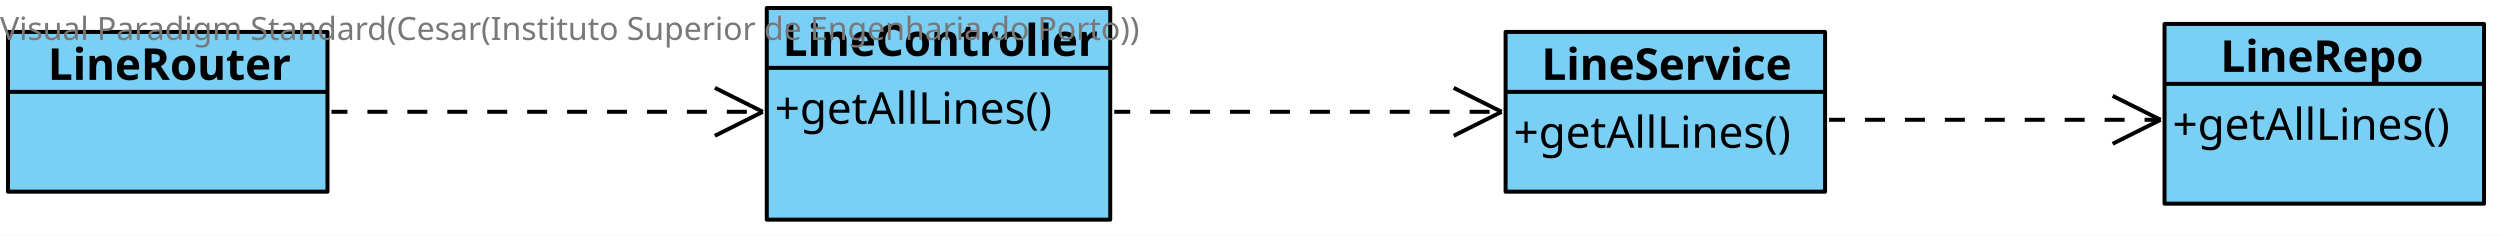
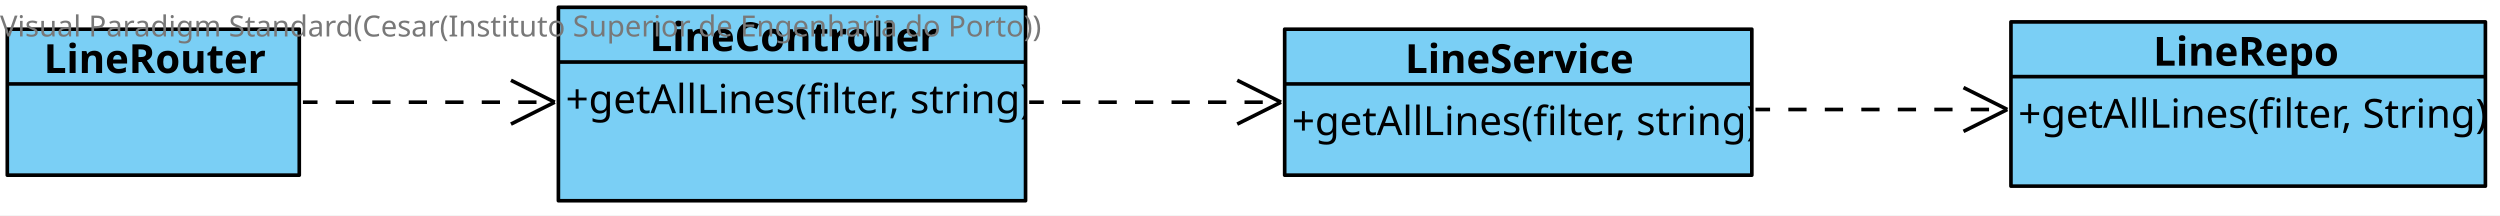
- <svg xmlns="http://www.w3.org/2000/svg" fill-opacity="0" color-rendering="auto" color-interpolation="auto" text-rendering="auto" stroke="rgb(0,0,0)" stroke-linecap="square" width="626" stroke-miterlimit="10" shape-rendering="auto" stroke-opacity="0" fill="rgb(0,0,0)" stroke-dasharray="none" font-weight="normal" stroke-width="1" height="59" font-family="'Dialog'" font-style="normal" stroke-linejoin="miter" font-size="12px" stroke-dashoffset="0" image-rendering="auto">
+ <svg xmlns="http://www.w3.org/2000/svg" fill-opacity="0" color-rendering="auto" color-interpolation="auto" text-rendering="auto" stroke="rgb(0,0,0)" stroke-linecap="square" width="685" stroke-miterlimit="10" shape-rendering="auto" stroke-opacity="0" fill="rgb(0,0,0)" stroke-dasharray="none" font-weight="normal" stroke-width="1" height="59" font-family="'Dialog'" font-style="normal" stroke-linejoin="miter" font-size="12px" stroke-dashoffset="0" image-rendering="auto">
  <defs id="genericDefs" />
  <g>
    <defs id="defs1">
      <clipPath clipPathUnits="userSpaceOnUse" id="clipPath1">
        <path d="M-7 -7 L91 -7 L91 51 L-7 51 L-7 -7 Z" />
      </clipPath>
      <clipPath clipPathUnits="userSpaceOnUse" id="clipPath2">
        <path d="M0 0 L0 25 L80 25 L80 0 Z" />
      </clipPath>
      <clipPath clipPathUnits="userSpaceOnUse" id="clipPath3">
        <path d="M0 0 L0 15 L80 15 L80 0 Z" />
      </clipPath>
      <clipPath clipPathUnits="userSpaceOnUse" id="clipPath4">
-         <path d="M-7 -7 L97 -7 L97 64 L-7 64 L-7 -7 Z" />
+         <path d="M-7 -7 L139 -7 L139 64 L-7 64 L-7 -7 Z" />
      </clipPath>
      <clipPath clipPathUnits="userSpaceOnUse" id="clipPath5">
-         <path d="M0 0 L0 38 L86 38 L86 0 Z" />
+         <path d="M0 0 L0 38 L128 38 L128 0 Z" />
      </clipPath>
      <clipPath clipPathUnits="userSpaceOnUse" id="clipPath6">
-         <path d="M0 0 L0 15 L86 15 L86 0 Z" />
+         <path d="M0 0 L0 15 L128 15 L128 0 Z" />
      </clipPath>
      <clipPath clipPathUnits="userSpaceOnUse" id="clipPath7">
-         <path d="M-7 -7 L91 -7 L91 56 L-7 56 L-7 -7 Z" />
+         <path d="M-7 -7 L139 -7 L139 51 L-7 51 L-7 -7 Z" />
      </clipPath>
      <clipPath clipPathUnits="userSpaceOnUse" id="clipPath8">
-         <path d="M0 0 L0 30 L80 30 L80 0 Z" />
+         <path d="M0 0 L0 25 L128 25 L128 0 Z" />
      </clipPath>
      <clipPath clipPathUnits="userSpaceOnUse" id="clipPath9">
-         <path d="M0 0 L212 0 L212 104 L0 104 L0 0 Z" />
+         <path d="M-7 -7 L141 -7 L141 56 L-7 56 L-7 -7 Z" />
      </clipPath>
      <clipPath clipPathUnits="userSpaceOnUse" id="clipPath10">
-         <path d="M0 0 L0 104 L212 104 L212 0 Z" />
+         <path d="M0 0 L0 30 L130 30 L130 0 Z" />
      </clipPath>
      <clipPath clipPathUnits="userSpaceOnUse" id="clipPath11">
-         <path d="M0 0 L201 0 L201 104 L0 104 L0 0 Z" />
+         <path d="M0 0 L0 15 L130 15 L130 0 Z" />
      </clipPath>
      <clipPath clipPathUnits="userSpaceOnUse" id="clipPath12">
-         <path d="M0 0 L0 104 L201 104 L201 0 Z" />
+         <path d="M0 0 L173 0 L173 104 L0 104 L0 0 Z" />
      </clipPath>
      <clipPath clipPathUnits="userSpaceOnUse" id="clipPath13">
-         <path d="M0 0 L187 0 L187 104 L0 104 L0 0 Z" />
-       </clipPath>
-       <clipPath clipPathUnits="userSpaceOnUse" id="clipPath14">
-         <path d="M0 0 L0 104 L187 104 L187 0 Z" />
+         <path d="M0 0 L0 104 L173 104 L173 0 Z" />
      </clipPath>
    </defs>
    <g fill="white" text-rendering="geometricPrecision" fill-opacity="1" stroke-opacity="1" stroke="white">
-       <rect x="0" width="626" height="59" y="0" stroke="none" />
+       <rect x="0" width="685" height="59" y="0" stroke="none" />
    </g>
    <g font-size="11px" transform="translate(2,8)" fill-opacity="1" fill="rgb(122,207,245)" text-rendering="geometricPrecision" image-rendering="optimizeQuality" font-family="sans-serif" stroke="rgb(122,207,245)" font-weight="bold" stroke-opacity="1">
      <rect x="0" width="80" height="40" y="0" clip-path="url(#clipPath1)" stroke="none" />
    </g>
    <g fill-opacity="1" text-rendering="geometricPrecision" stroke="black" stroke-linecap="butt" transform="translate(2,8)" stroke-miterlimit="0" stroke-opacity="1" fill="black" font-weight="bold" font-family="sans-serif" stroke-linejoin="round" font-size="11px" image-rendering="optimizeQuality">
      <rect fill="none" x="0" width="80" height="40" y="0" clip-path="url(#clipPath1)" />
      <line y2="15" fill="none" x1="0" clip-path="url(#clipPath1)" x2="80" y1="15" />
    </g>
    <g font-size="11px" transform="translate(2,8)" fill-opacity="1" fill="black" text-rendering="geometricPrecision" image-rendering="optimizeQuality" font-family="sans-serif" stroke="black" font-weight="bold" stroke-opacity="1">
      <text x="10" xml:space="preserve" y="12" clip-path="url(#clipPath3)" stroke="none">LineRouter</text>
    </g>
-     <g font-size="11px" transform="translate(192,2)" fill-opacity="1" fill="rgb(122,207,245)" text-rendering="geometricPrecision" image-rendering="optimizeQuality" font-family="sans-serif" stroke="rgb(122,207,245)" font-weight="bold" stroke-opacity="1">
-       <rect x="0" width="86" height="53" y="0" clip-path="url(#clipPath4)" stroke="none" />
+     <g font-size="11px" transform="translate(153,2)" fill-opacity="1" fill="rgb(122,207,245)" text-rendering="geometricPrecision" image-rendering="optimizeQuality" font-family="sans-serif" stroke="rgb(122,207,245)" font-weight="bold" stroke-opacity="1">
+       <rect x="0" width="128" height="53" y="0" clip-path="url(#clipPath4)" stroke="none" />
    </g>
-     <g fill-opacity="1" text-rendering="geometricPrecision" stroke="black" stroke-linecap="butt" transform="translate(192,2)" stroke-miterlimit="0" stroke-opacity="1" fill="black" font-weight="bold" font-family="sans-serif" stroke-linejoin="round" font-size="11px" image-rendering="optimizeQuality">
-       <rect fill="none" x="0" width="86" height="53" y="0" clip-path="url(#clipPath4)" />
-       <line y2="15" fill="none" x1="0" clip-path="url(#clipPath4)" x2="86" y1="15" />
+     <g fill-opacity="1" text-rendering="geometricPrecision" stroke="black" stroke-linecap="butt" transform="translate(153,2)" stroke-miterlimit="0" stroke-opacity="1" fill="black" font-weight="bold" font-family="sans-serif" stroke-linejoin="round" font-size="11px" image-rendering="optimizeQuality">
+       <rect fill="none" x="0" width="128" height="53" y="0" clip-path="url(#clipPath4)" />
+       <line y2="15" fill="none" x1="0" clip-path="url(#clipPath4)" x2="128" y1="15" />
    </g>
-     <g font-size="11px" transform="matrix(1,0,0,1,192,17)" fill-opacity="1" fill="black" text-rendering="geometricPrecision" image-rendering="optimizeQuality" font-family="sans-serif" stroke="black" stroke-opacity="1">
-       <text x="2" xml:space="preserve" y="14" clip-path="url(#clipPath5)" stroke="none">+getAllLines()</text>
+     <g font-size="11px" transform="matrix(1,0,0,1,153,17)" fill-opacity="1" fill="black" text-rendering="geometricPrecision" image-rendering="optimizeQuality" font-family="sans-serif" stroke="black" stroke-opacity="1">
+       <text x="2" xml:space="preserve" y="14" clip-path="url(#clipPath5)" stroke="none">+getAllLines(filter, string)</text>
    </g>
-     <g font-size="11px" transform="translate(192,2)" fill-opacity="1" fill="black" text-rendering="geometricPrecision" image-rendering="optimizeQuality" font-family="sans-serif" stroke="black" font-weight="bold" stroke-opacity="1">
-       <text x="4" xml:space="preserve" y="12" clip-path="url(#clipPath6)" stroke="none">LineController</text>
+     <g font-size="11px" transform="translate(153,2)" fill-opacity="1" fill="black" text-rendering="geometricPrecision" image-rendering="optimizeQuality" font-family="sans-serif" stroke="black" font-weight="bold" stroke-opacity="1">
+       <text x="25" xml:space="preserve" y="12" clip-path="url(#clipPath6)" stroke="none">LineController</text>
    </g>
-     <g font-size="11px" transform="translate(377,8)" fill-opacity="1" fill="rgb(122,207,245)" text-rendering="geometricPrecision" image-rendering="optimizeQuality" font-family="sans-serif" stroke="rgb(122,207,245)" font-weight="bold" stroke-opacity="1">
-       <rect x="0" width="80" height="40" y="0" clip-path="url(#clipPath1)" stroke="none" />
+     <g font-size="11px" transform="translate(352,8)" fill-opacity="1" fill="rgb(122,207,245)" text-rendering="geometricPrecision" image-rendering="optimizeQuality" font-family="sans-serif" stroke="rgb(122,207,245)" font-weight="bold" stroke-opacity="1">
+       <rect x="0" width="128" height="40" y="0" clip-path="url(#clipPath7)" stroke="none" />
    </g>
-     <g fill-opacity="1" text-rendering="geometricPrecision" stroke="black" stroke-linecap="butt" transform="translate(377,8)" stroke-miterlimit="0" stroke-opacity="1" fill="black" font-weight="bold" font-family="sans-serif" stroke-linejoin="round" font-size="11px" image-rendering="optimizeQuality">
-       <rect fill="none" x="0" width="80" height="40" y="0" clip-path="url(#clipPath1)" />
-       <line y2="15" fill="none" x1="0" clip-path="url(#clipPath1)" x2="80" y1="15" />
+     <g fill-opacity="1" text-rendering="geometricPrecision" stroke="black" stroke-linecap="butt" transform="translate(352,8)" stroke-miterlimit="0" stroke-opacity="1" fill="black" font-weight="bold" font-family="sans-serif" stroke-linejoin="round" font-size="11px" image-rendering="optimizeQuality">
+       <rect fill="none" x="0" width="128" height="40" y="0" clip-path="url(#clipPath7)" />
+       <line y2="15" fill="none" x1="0" clip-path="url(#clipPath7)" x2="128" y1="15" />
    </g>
-     <g font-size="11px" transform="matrix(1,0,0,1,377,23)" fill-opacity="1" fill="black" text-rendering="geometricPrecision" image-rendering="optimizeQuality" font-family="sans-serif" stroke="black" stroke-opacity="1">
-       <text x="2" xml:space="preserve" y="14" clip-path="url(#clipPath2)" stroke="none">+getAllLines()</text>
+     <g font-size="11px" transform="matrix(1,0,0,1,352,23)" fill-opacity="1" fill="black" text-rendering="geometricPrecision" image-rendering="optimizeQuality" font-family="sans-serif" stroke="black" stroke-opacity="1">
+       <text x="2" xml:space="preserve" y="14" clip-path="url(#clipPath8)" stroke="none">+getAllLines(filter, string)</text>
    </g>
-     <g font-size="11px" transform="translate(377,8)" fill-opacity="1" fill="black" text-rendering="geometricPrecision" image-rendering="optimizeQuality" font-family="sans-serif" stroke="black" font-weight="bold" stroke-opacity="1">
-       <text x="9" xml:space="preserve" y="12" clip-path="url(#clipPath3)" stroke="none">LineService</text>
+     <g font-size="11px" transform="translate(352,8)" fill-opacity="1" fill="black" text-rendering="geometricPrecision" image-rendering="optimizeQuality" font-family="sans-serif" stroke="black" font-weight="bold" stroke-opacity="1">
+       <text x="33" xml:space="preserve" y="12" clip-path="url(#clipPath6)" stroke="none">LineService</text>
    </g>
-     <g font-size="11px" transform="translate(542,6)" fill-opacity="1" fill="rgb(122,207,245)" text-rendering="geometricPrecision" image-rendering="optimizeQuality" font-family="sans-serif" stroke="rgb(122,207,245)" font-weight="bold" stroke-opacity="1">
-       <rect x="0" width="80" height="45" y="0" clip-path="url(#clipPath7)" stroke="none" />
+     <g font-size="11px" transform="translate(551,6)" fill-opacity="1" fill="rgb(122,207,245)" text-rendering="geometricPrecision" image-rendering="optimizeQuality" font-family="sans-serif" stroke="rgb(122,207,245)" font-weight="bold" stroke-opacity="1">
+       <rect x="0" width="130" height="45" y="0" clip-path="url(#clipPath9)" stroke="none" />
    </g>
-     <g fill-opacity="1" text-rendering="geometricPrecision" stroke="black" stroke-linecap="butt" transform="translate(542,6)" stroke-miterlimit="0" stroke-opacity="1" fill="black" font-weight="bold" font-family="sans-serif" stroke-linejoin="round" font-size="11px" image-rendering="optimizeQuality">
-       <rect fill="none" x="0" width="80" height="45" y="0" clip-path="url(#clipPath7)" />
-       <line y2="15" fill="none" x1="0" clip-path="url(#clipPath7)" x2="80" y1="15" />
+     <g fill-opacity="1" text-rendering="geometricPrecision" stroke="black" stroke-linecap="butt" transform="translate(551,6)" stroke-miterlimit="0" stroke-opacity="1" fill="black" font-weight="bold" font-family="sans-serif" stroke-linejoin="round" font-size="11px" image-rendering="optimizeQuality">
+       <rect fill="none" x="0" width="130" height="45" y="0" clip-path="url(#clipPath9)" />
+       <line y2="15" fill="none" x1="0" clip-path="url(#clipPath9)" x2="130" y1="15" />
    </g>
-     <g font-size="11px" transform="matrix(1,0,0,1,542,21)" fill-opacity="1" fill="black" text-rendering="geometricPrecision" image-rendering="optimizeQuality" font-family="sans-serif" stroke="black" stroke-opacity="1">
-       <text x="2" xml:space="preserve" y="14" clip-path="url(#clipPath8)" stroke="none">+getAllLines()</text>
+     <g font-size="11px" transform="matrix(1,0,0,1,551,21)" fill-opacity="1" fill="black" text-rendering="geometricPrecision" image-rendering="optimizeQuality" font-family="sans-serif" stroke="black" stroke-opacity="1">
+       <text x="2" xml:space="preserve" y="14" clip-path="url(#clipPath10)" stroke="none">+getAllLines(filter, String)</text>
    </g>
-     <g font-size="11px" transform="translate(542,6)" fill-opacity="1" fill="black" text-rendering="geometricPrecision" image-rendering="optimizeQuality" font-family="sans-serif" stroke="black" font-weight="bold" stroke-opacity="1">
-       <text x="14" xml:space="preserve" y="12" clip-path="url(#clipPath3)" stroke="none">LineRepo</text>
+     <g font-size="11px" transform="translate(551,6)" fill-opacity="1" fill="black" text-rendering="geometricPrecision" image-rendering="optimizeQuality" font-family="sans-serif" stroke="black" font-weight="bold" stroke-opacity="1">
+       <text x="39" xml:space="preserve" y="12" clip-path="url(#clipPath11)" stroke="none">LineRepo</text>
    </g>
    <g fill-opacity="1" text-rendering="geometricPrecision" stroke="black" stroke-linecap="butt" transform="translate(33,-22)" stroke-opacity="1" fill="black" stroke-dasharray="5" font-family="sans-serif" stroke-linejoin="round" font-size="11px" stroke-dashoffset="1" image-rendering="optimizeQuality">
-       <line y2="50" fill="none" x1="50" clip-path="url(#clipPath10)" x2="158" y1="50" />
-       <line clip-path="url(#clipPath10)" stroke-dashoffset="0" fill="none" x1="158" x2="146" y1="50" y2="44" stroke-dasharray="none" />
-       <line clip-path="url(#clipPath10)" stroke-dashoffset="0" fill="none" x1="158" x2="146" y1="50" y2="56" stroke-dasharray="none" />
+       <line y2="50" fill="none" x1="50" clip-path="url(#clipPath13)" x2="119" y1="50" />
+       <line clip-path="url(#clipPath13)" stroke-dashoffset="0" fill="none" x1="119" x2="107" y1="50" y2="44" stroke-dasharray="none" />
+       <line clip-path="url(#clipPath13)" stroke-dashoffset="0" fill="none" x1="119" x2="107" y1="50" y2="56" stroke-dasharray="none" />
    </g>
-     <g fill-opacity="1" text-rendering="geometricPrecision" stroke="black" stroke-linecap="butt" transform="translate(229,-22)" stroke-opacity="1" fill="black" stroke-dasharray="5" font-family="sans-serif" stroke-linejoin="round" font-size="11px" stroke-dashoffset="1" image-rendering="optimizeQuality">
-       <line y2="50" fill="none" x1="50" clip-path="url(#clipPath12)" x2="147" y1="50" />
-       <line clip-path="url(#clipPath12)" stroke-dashoffset="0" fill="none" x1="147" x2="135" y1="50" y2="44" stroke-dasharray="none" />
-       <line clip-path="url(#clipPath12)" stroke-dashoffset="0" fill="none" x1="147" x2="135" y1="50" y2="56" stroke-dasharray="none" />
+     <g fill-opacity="1" text-rendering="geometricPrecision" stroke="black" stroke-linecap="butt" transform="translate(232,-22)" stroke-opacity="1" fill="black" stroke-dasharray="5" font-family="sans-serif" stroke-linejoin="round" font-size="11px" stroke-dashoffset="1" image-rendering="optimizeQuality">
+       <line y2="50" fill="none" x1="50" clip-path="url(#clipPath13)" x2="119" y1="50" />
+       <line clip-path="url(#clipPath13)" stroke-dashoffset="0" fill="none" x1="119" x2="107" y1="50" y2="44" stroke-dasharray="none" />
+       <line clip-path="url(#clipPath13)" stroke-dashoffset="0" fill="none" x1="119" x2="107" y1="50" y2="56" stroke-dasharray="none" />
    </g>
-     <g fill-opacity="1" text-rendering="geometricPrecision" stroke="black" stroke-linecap="butt" transform="translate(408,-20)" stroke-opacity="1" fill="black" stroke-dasharray="5" font-family="sans-serif" stroke-linejoin="round" font-size="11px" stroke-dashoffset="1" image-rendering="optimizeQuality">
-       <line y2="50" fill="none" x1="50" clip-path="url(#clipPath14)" x2="133" y1="50" />
-       <line clip-path="url(#clipPath14)" stroke-dashoffset="0" fill="none" x1="133" x2="121" y1="50" y2="44" stroke-dasharray="none" />
-       <line clip-path="url(#clipPath14)" stroke-dashoffset="0" fill="none" x1="133" x2="121" y1="50" y2="56" stroke-dasharray="none" />
+     <g fill-opacity="1" text-rendering="geometricPrecision" stroke="black" stroke-linecap="butt" transform="translate(431,-20)" stroke-opacity="1" fill="black" stroke-dasharray="5" font-family="sans-serif" stroke-linejoin="round" font-size="11px" stroke-dashoffset="1" image-rendering="optimizeQuality">
+       <line y2="50" fill="none" x1="50" clip-path="url(#clipPath13)" x2="119" y1="50" />
+       <line clip-path="url(#clipPath13)" stroke-dashoffset="0" fill="none" x1="119" x2="107" y1="50" y2="44" stroke-dasharray="none" />
+       <line clip-path="url(#clipPath13)" stroke-dashoffset="0" fill="none" x1="119" x2="107" y1="50" y2="56" stroke-dasharray="none" />
    </g>
    <g font-size="8px" fill-opacity="1" fill="rgb(120,120,120)" text-rendering="geometricPrecision" image-rendering="optimizeQuality" stroke="rgb(120,120,120)" stroke-opacity="1">
      <text x="0" xml:space="preserve" y="10" stroke="none">Visual Paradigm Standard(Cesar(Instituto Superior de Engenharia do Porto))</text>
    </g>
  </g>
</svg>
